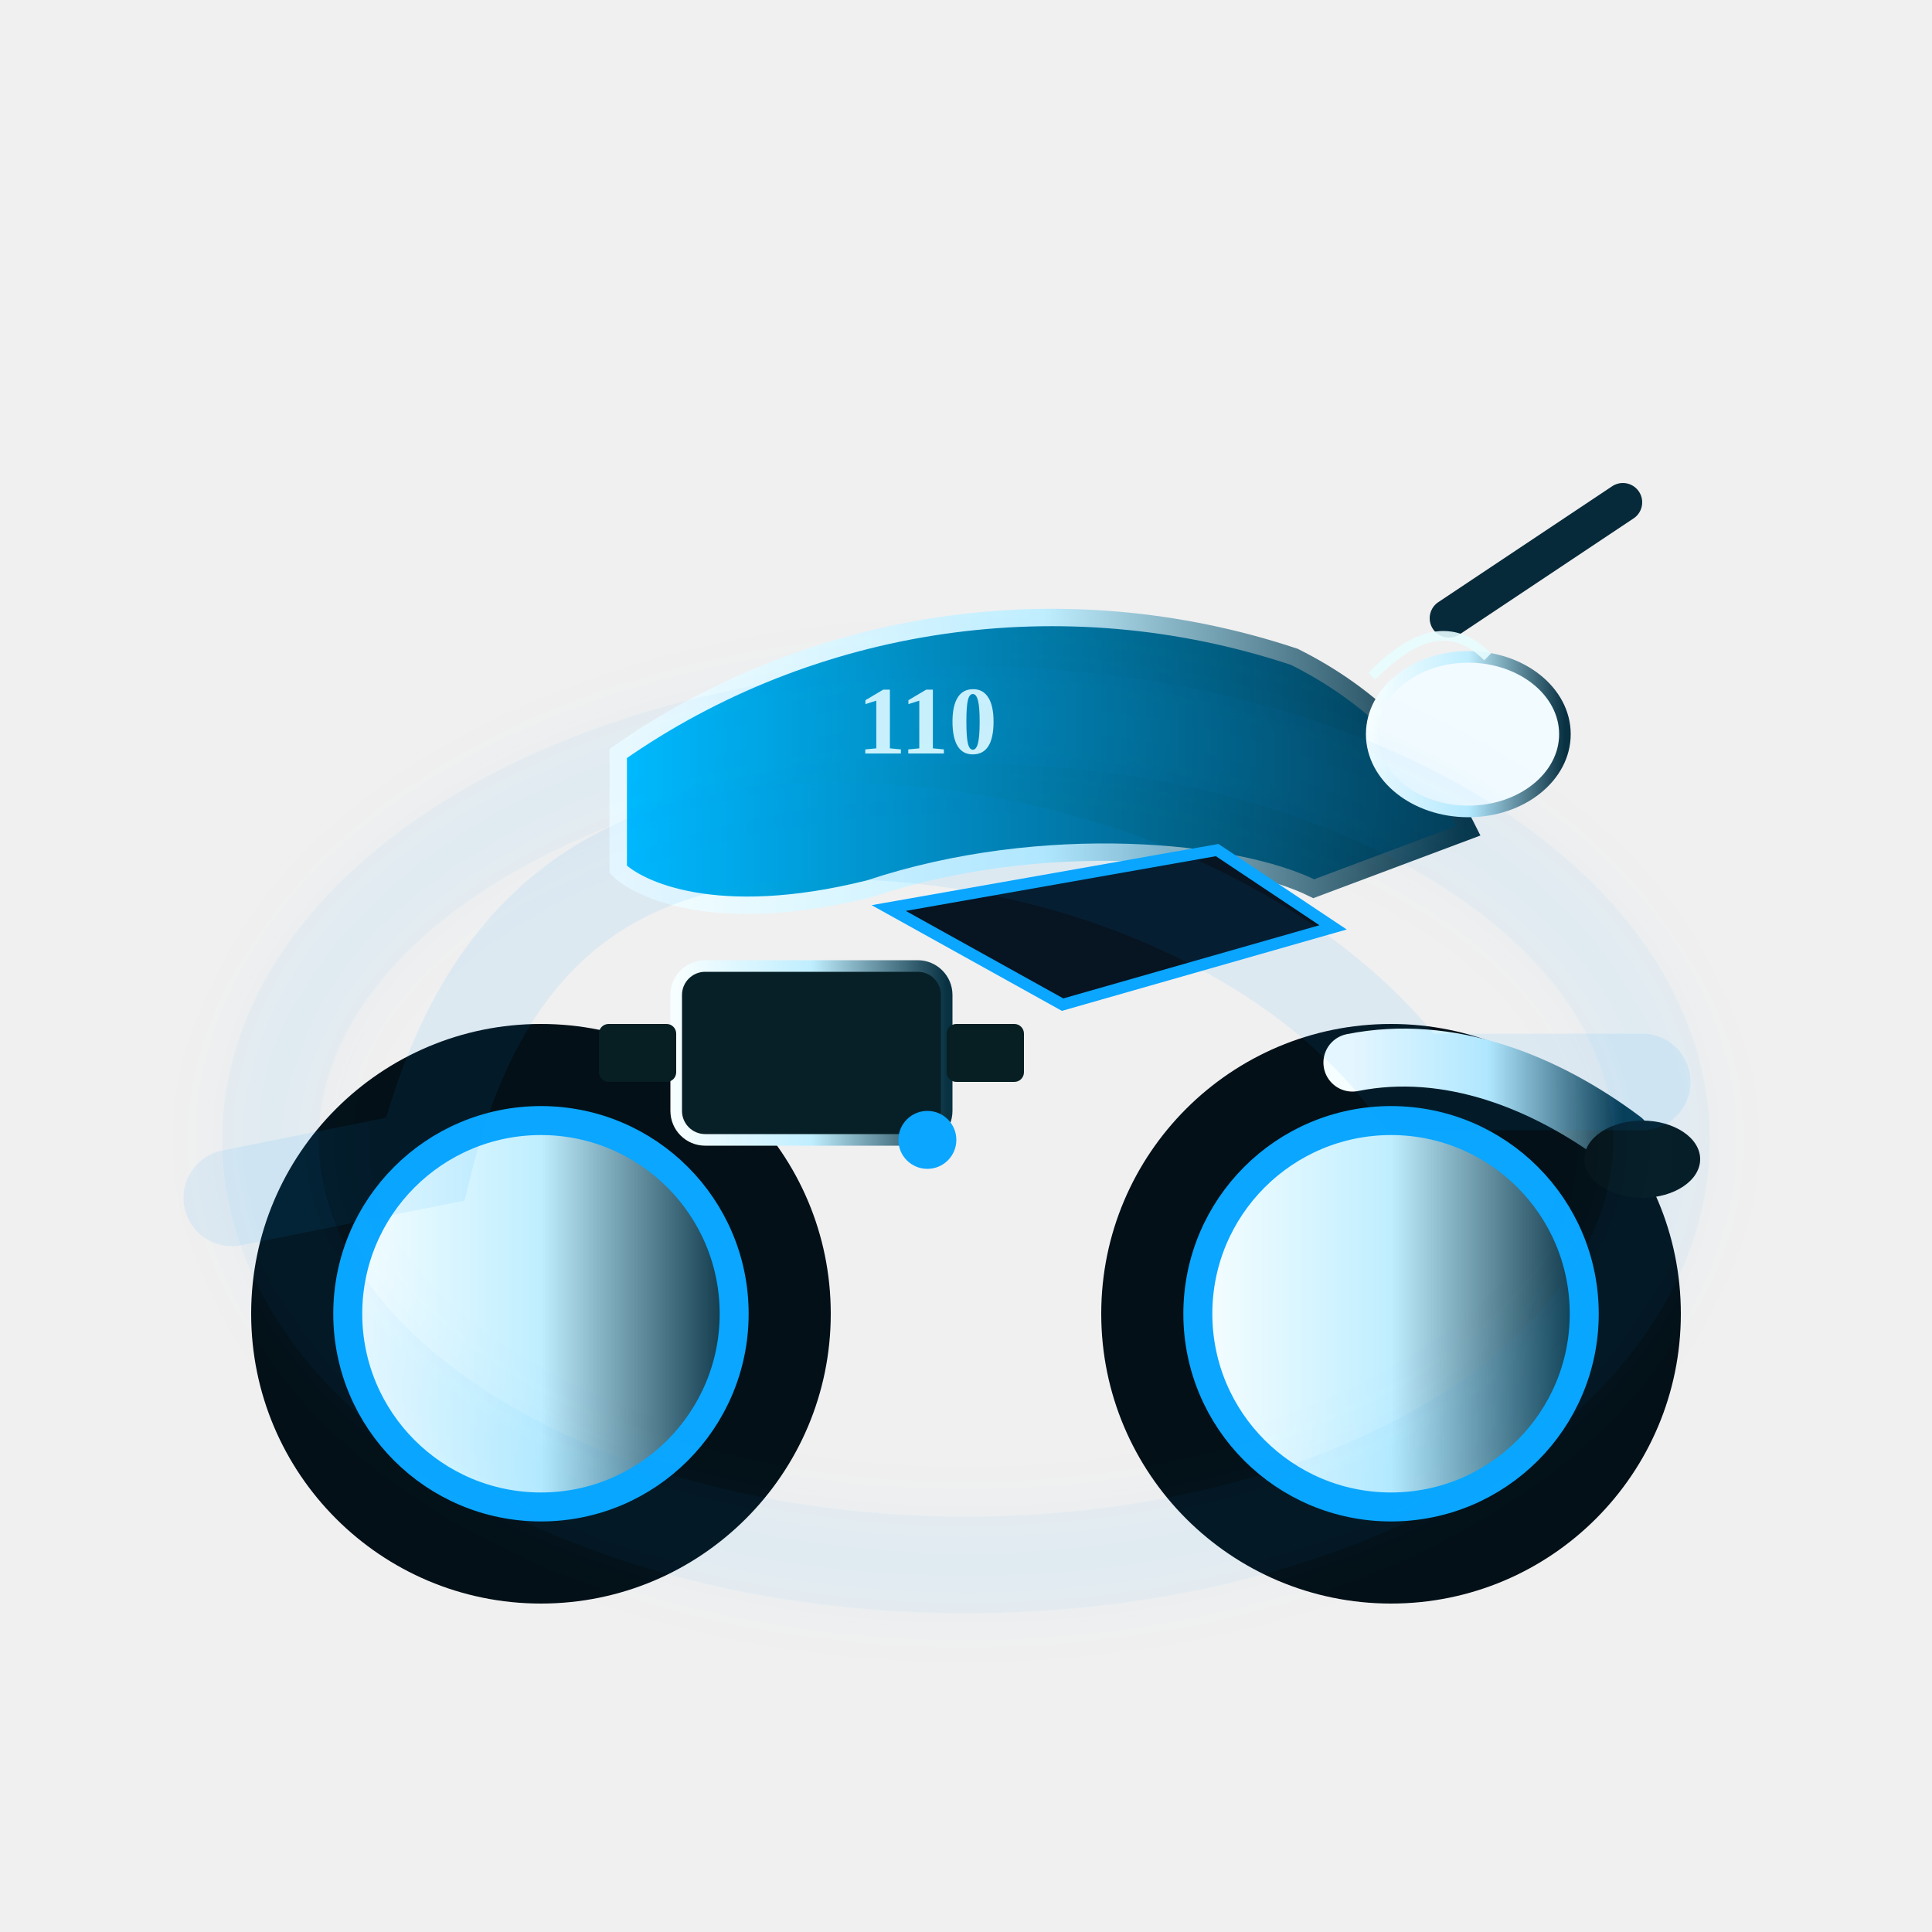
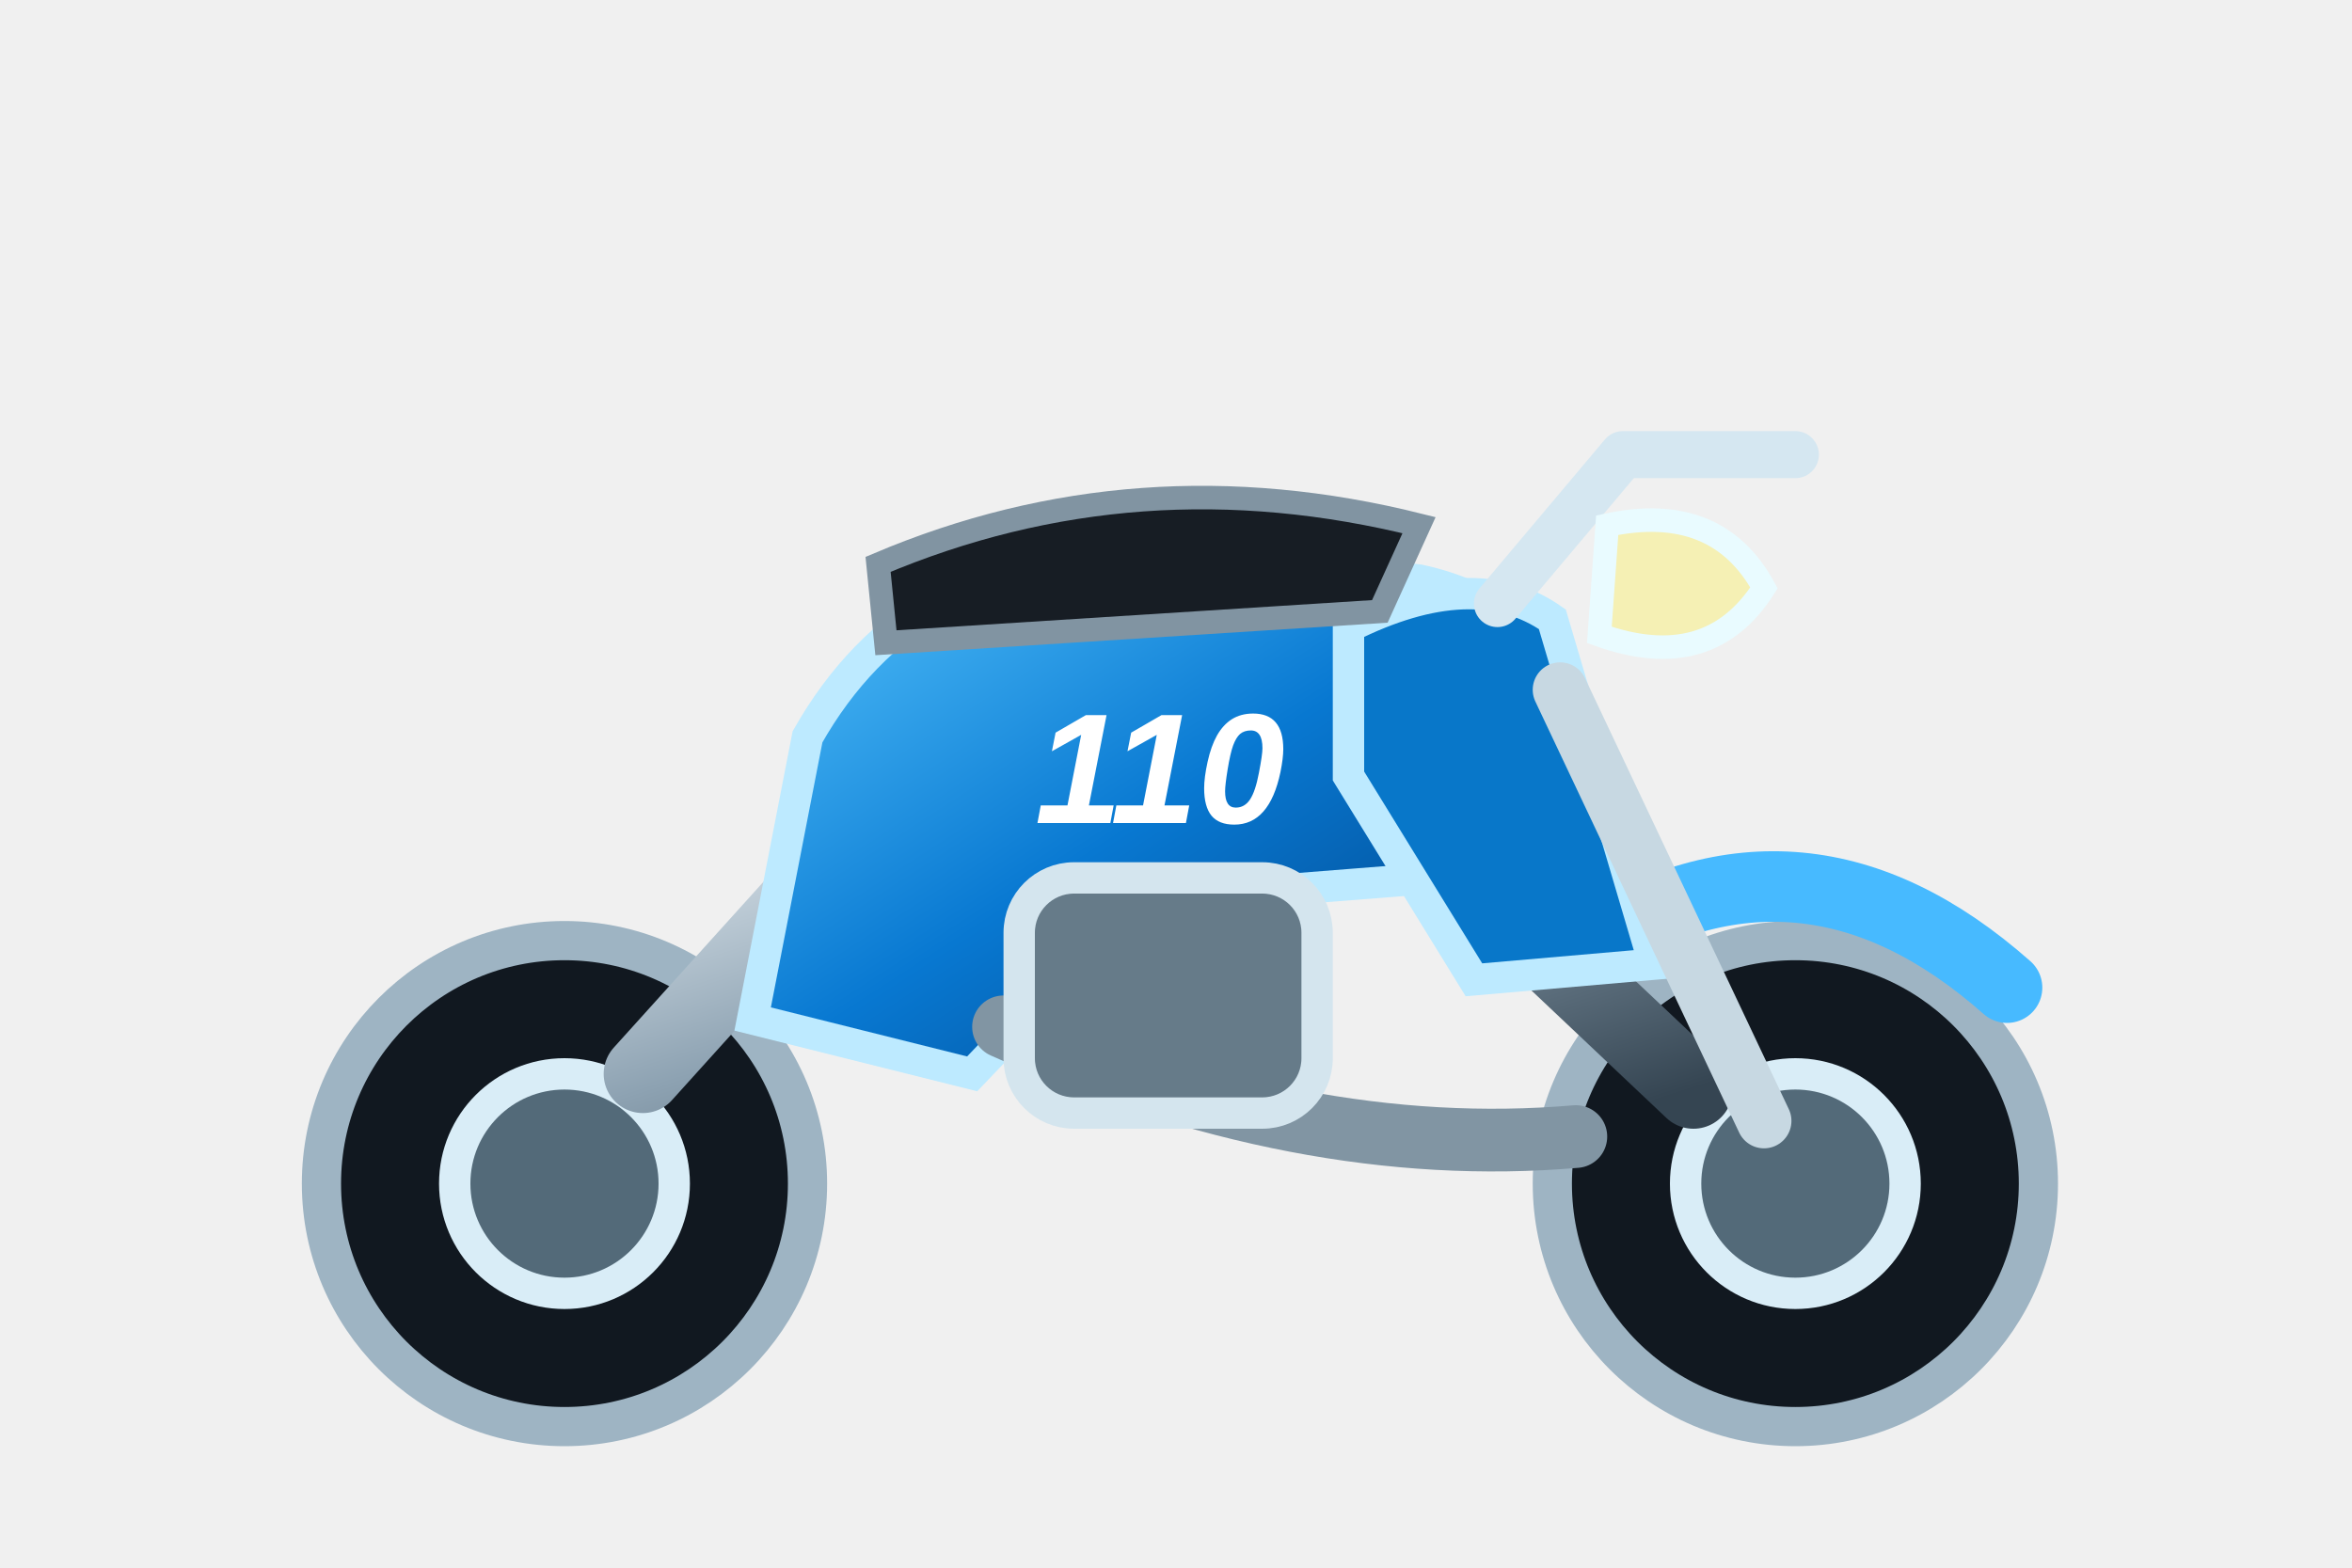
- <svg xmlns="http://www.w3.org/2000/svg" viewBox="0 0 200 200">
+ <svg xmlns="http://www.w3.org/2000/svg" viewBox="0 0 300 200">
  <defs>
-     <linearGradient id="bodyGrad" x1="0" x2="1">
-       <stop offset="0" stop-color="#0bf" />
-       <stop offset="1" stop-color="#02384f" />
+     <linearGradient id="blue" x1="0" y1="0" x2="1" y2="1">
+       <stop offset="0" stop-color="#58c7ff" />
+       <stop offset="0.5" stop-color="#0878d1" />
+       <stop offset="1" stop-color="#003c7d" />
    </linearGradient>
-     <linearGradient id="chromeGrad" x1="0" x2="1">
-       <stop offset="0" stop-color="#f7feff" />
-       <stop offset="0.5" stop-color="#bfeeff" />
-       <stop offset="1" stop-color="#083142" />
+     <linearGradient id="metal" x1="0" y1="0" x2="1" y2="1">
+       <stop offset="0" stop-color="#f5fbff" />
+       <stop offset="0.5" stop-color="#8da2b2" />
+       <stop offset="1" stop-color="#354552" />
    </linearGradient>
-     <filter id="soft" x="-50%" y="-50%" width="200%" height="200%">
-       <feGaussianBlur stdDeviation="3" result="b" />
-       <feMerge>
-         <feMergeNode in="b" />
-         <feMergeNode in="SourceGraphic" />
-       </feMerge>
-     </filter>
  </defs>
-   <g id="wheels">
-     <circle cx="56" cy="136" r="30" fill="#031017" />
-     <circle cx="56" cy="136" r="20" fill="url(#chromeGrad)" stroke="#0aa6ff" stroke-width="3" />
-     <circle cx="144" cy="136" r="30" fill="#031017" />
-     <circle cx="144" cy="136" r="20" fill="url(#chromeGrad)" stroke="#0aa6ff" stroke-width="3" />
-   </g>
-   <g id="exhaust" transform="translate(0,0)">
-     <path d="M140 110 C150 108 160 112 168 118" stroke="url(#chromeGrad)" stroke-width="6" stroke-linecap="round" fill="none" />
-     <ellipse cx="170" cy="120" rx="6" ry="4" fill="#06151a" />
-   </g>
-   <g id="frame" transform="translate(0,0)">
-     <path d="M64 78 C84 64 110 60 134 68 C142 72 148 78 152 86 L136 92 C128 88 108 86 90 92 C74 96 66 92 64 90 Z" fill="url(#bodyGrad)" stroke="url(#chromeGrad)" stroke-width="1.8" />
-     <text x="96" y="78" font-size="10" font-weight="700" text-anchor="middle" fill="#dffaff" opacity="0.95">110</text>
-     <path d="M92 94 L126 88 L138 96 L110 104 Z" fill="#071421" stroke="#0aa6ff" stroke-width="1.2" />
-     <g transform="translate(84,98)">
-       <rect x="-14" y="2" width="28" height="18" rx="3" fill="#072027" stroke="url(#chromeGrad)" stroke-width="1.2" />
-       <rect x="-22" y="8" width="8" height="6" rx="1" fill="#071f22" />
-       <rect x="14" y="8" width="8" height="6" rx="1" fill="#071f22" />
-     </g>
-     <circle cx="96" cy="118" r="3" fill="#0aa6ff" />
-   </g>
-   <g id="front" transform="translate(0,0)">
-     <path d="M150 64 L168 52" stroke="#072a3a" stroke-width="4" stroke-linecap="round" />
-     <g id="headlight">
-       <ellipse cx="152" cy="76" rx="10" ry="8" fill="#f2fbff" stroke="url(#chromeGrad)" stroke-width="1.2" />
-       <path class="glint" d="M142 70 C146 66 150 64 154 68" fill="none" stroke="#e7fdff" stroke-width="1" opacity="0.9" />
-     </g>
-   </g>
-   <path d="M24 124 L44 120 C50 96 64 86 86 86 C110 86 134 96 146 112 L170 112" fill="none" stroke="rgba(10,160,255,0.08)" stroke-width="10" stroke-linecap="round" />
-   <g filter="url(#soft)" opacity="0.6">
-     <ellipse cx="100" cy="118" rx="72" ry="44" fill="none" stroke="rgba(10,160,255,0.06)" stroke-width="10" />
-   </g>
+   <circle cx="72" cy="151" r="31" fill="#111820" stroke="#9eb4c3" stroke-width="5" />
+   <circle cx="72" cy="151" r="14" fill="#536a79" stroke="#d9edf7" stroke-width="4" />
+   <circle cx="229" cy="151" r="31" fill="#111820" stroke="#9eb4c3" stroke-width="5" />
+   <circle cx="229" cy="151" r="14" fill="#536a79" stroke="#d9edf7" stroke-width="4" />
+   <path d="M202 121 Q230 103 256 126" fill="none" stroke="#47baff" stroke-width="9" stroke-linecap="round" />
+   <path d="M82 137 L119 96 L180 105 L216 139" fill="none" stroke="url(#metal)" stroke-width="10" stroke-linecap="round" stroke-linejoin="round" />
+   <path d="M103 94            Q116 71 145 70            L181 74            Q195 77 199 89            L183 112            L145 115            L124 137            L96 130            Z" fill="url(#blue)" stroke="#bdeaff" stroke-width="4" />
+   <path d="M172 80            Q188 72 198 79            L211 123            L188 125            L172 99 Z" fill="#0877c9" stroke="#bdeaff" stroke-width="4" />
+   <path d="M112 72 Q145 58 181 67 L176 78 L113 82 Z" fill="#171d24" stroke="#8194a2" stroke-width="3" />
+   <path d="M199 88 L225 143" stroke="#c7d8e2" stroke-width="7" stroke-linecap="round" />
+   <path d="M191 77 L207 58 L229 58" fill="none" stroke="#d5e7f1" stroke-width="6" stroke-linecap="round" stroke-linejoin="round" />
+   <path d="M205 67 Q219 64 225 75 Q218 86 204 81 Z" fill="#f5f0b4" stroke="#e9fbff" stroke-width="3" />
+   <path d="M128 131 Q166 148 201 145" fill="none" stroke="#8195a3" stroke-width="8" stroke-linecap="round" />
+   <rect x="130" y="112" width="38" height="30" rx="7" fill="#667b89" stroke="#d4e5ee" stroke-width="4" />
+   <text x="132" y="105" font-family="Arial, sans-serif" font-size="20" font-weight="900" font-style="italic" fill="#ffffff">110</text>
</svg>
